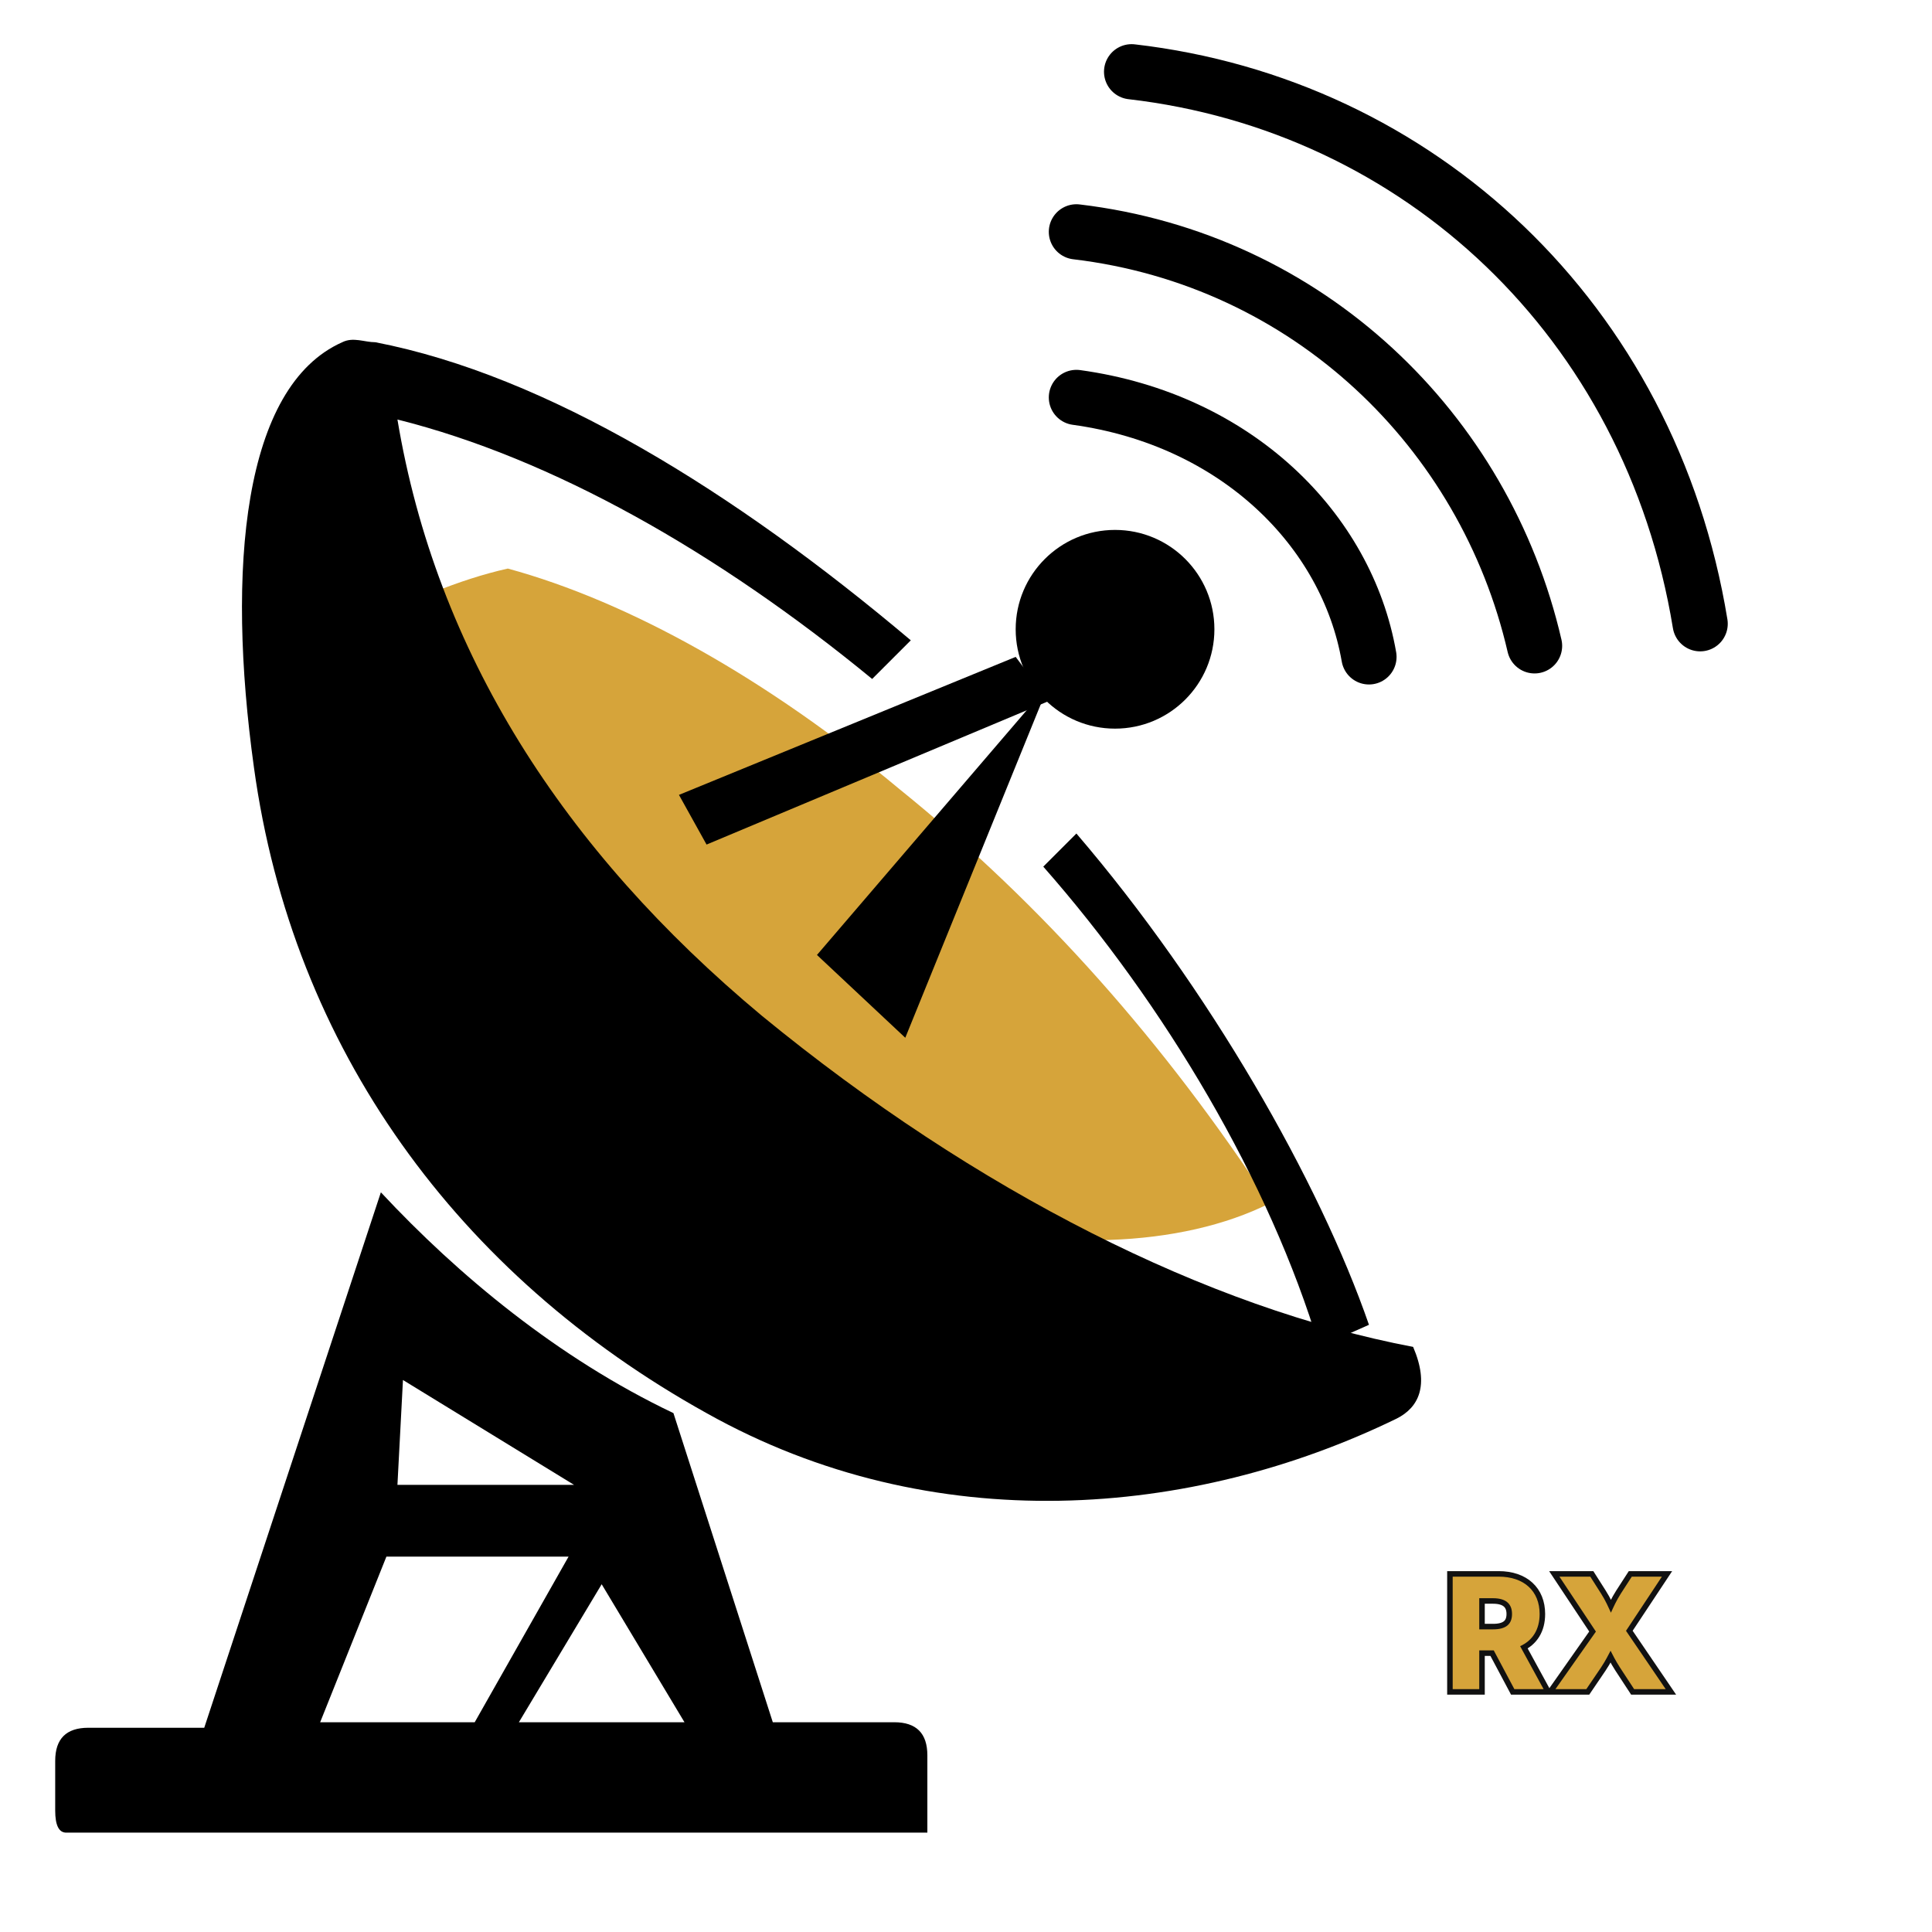
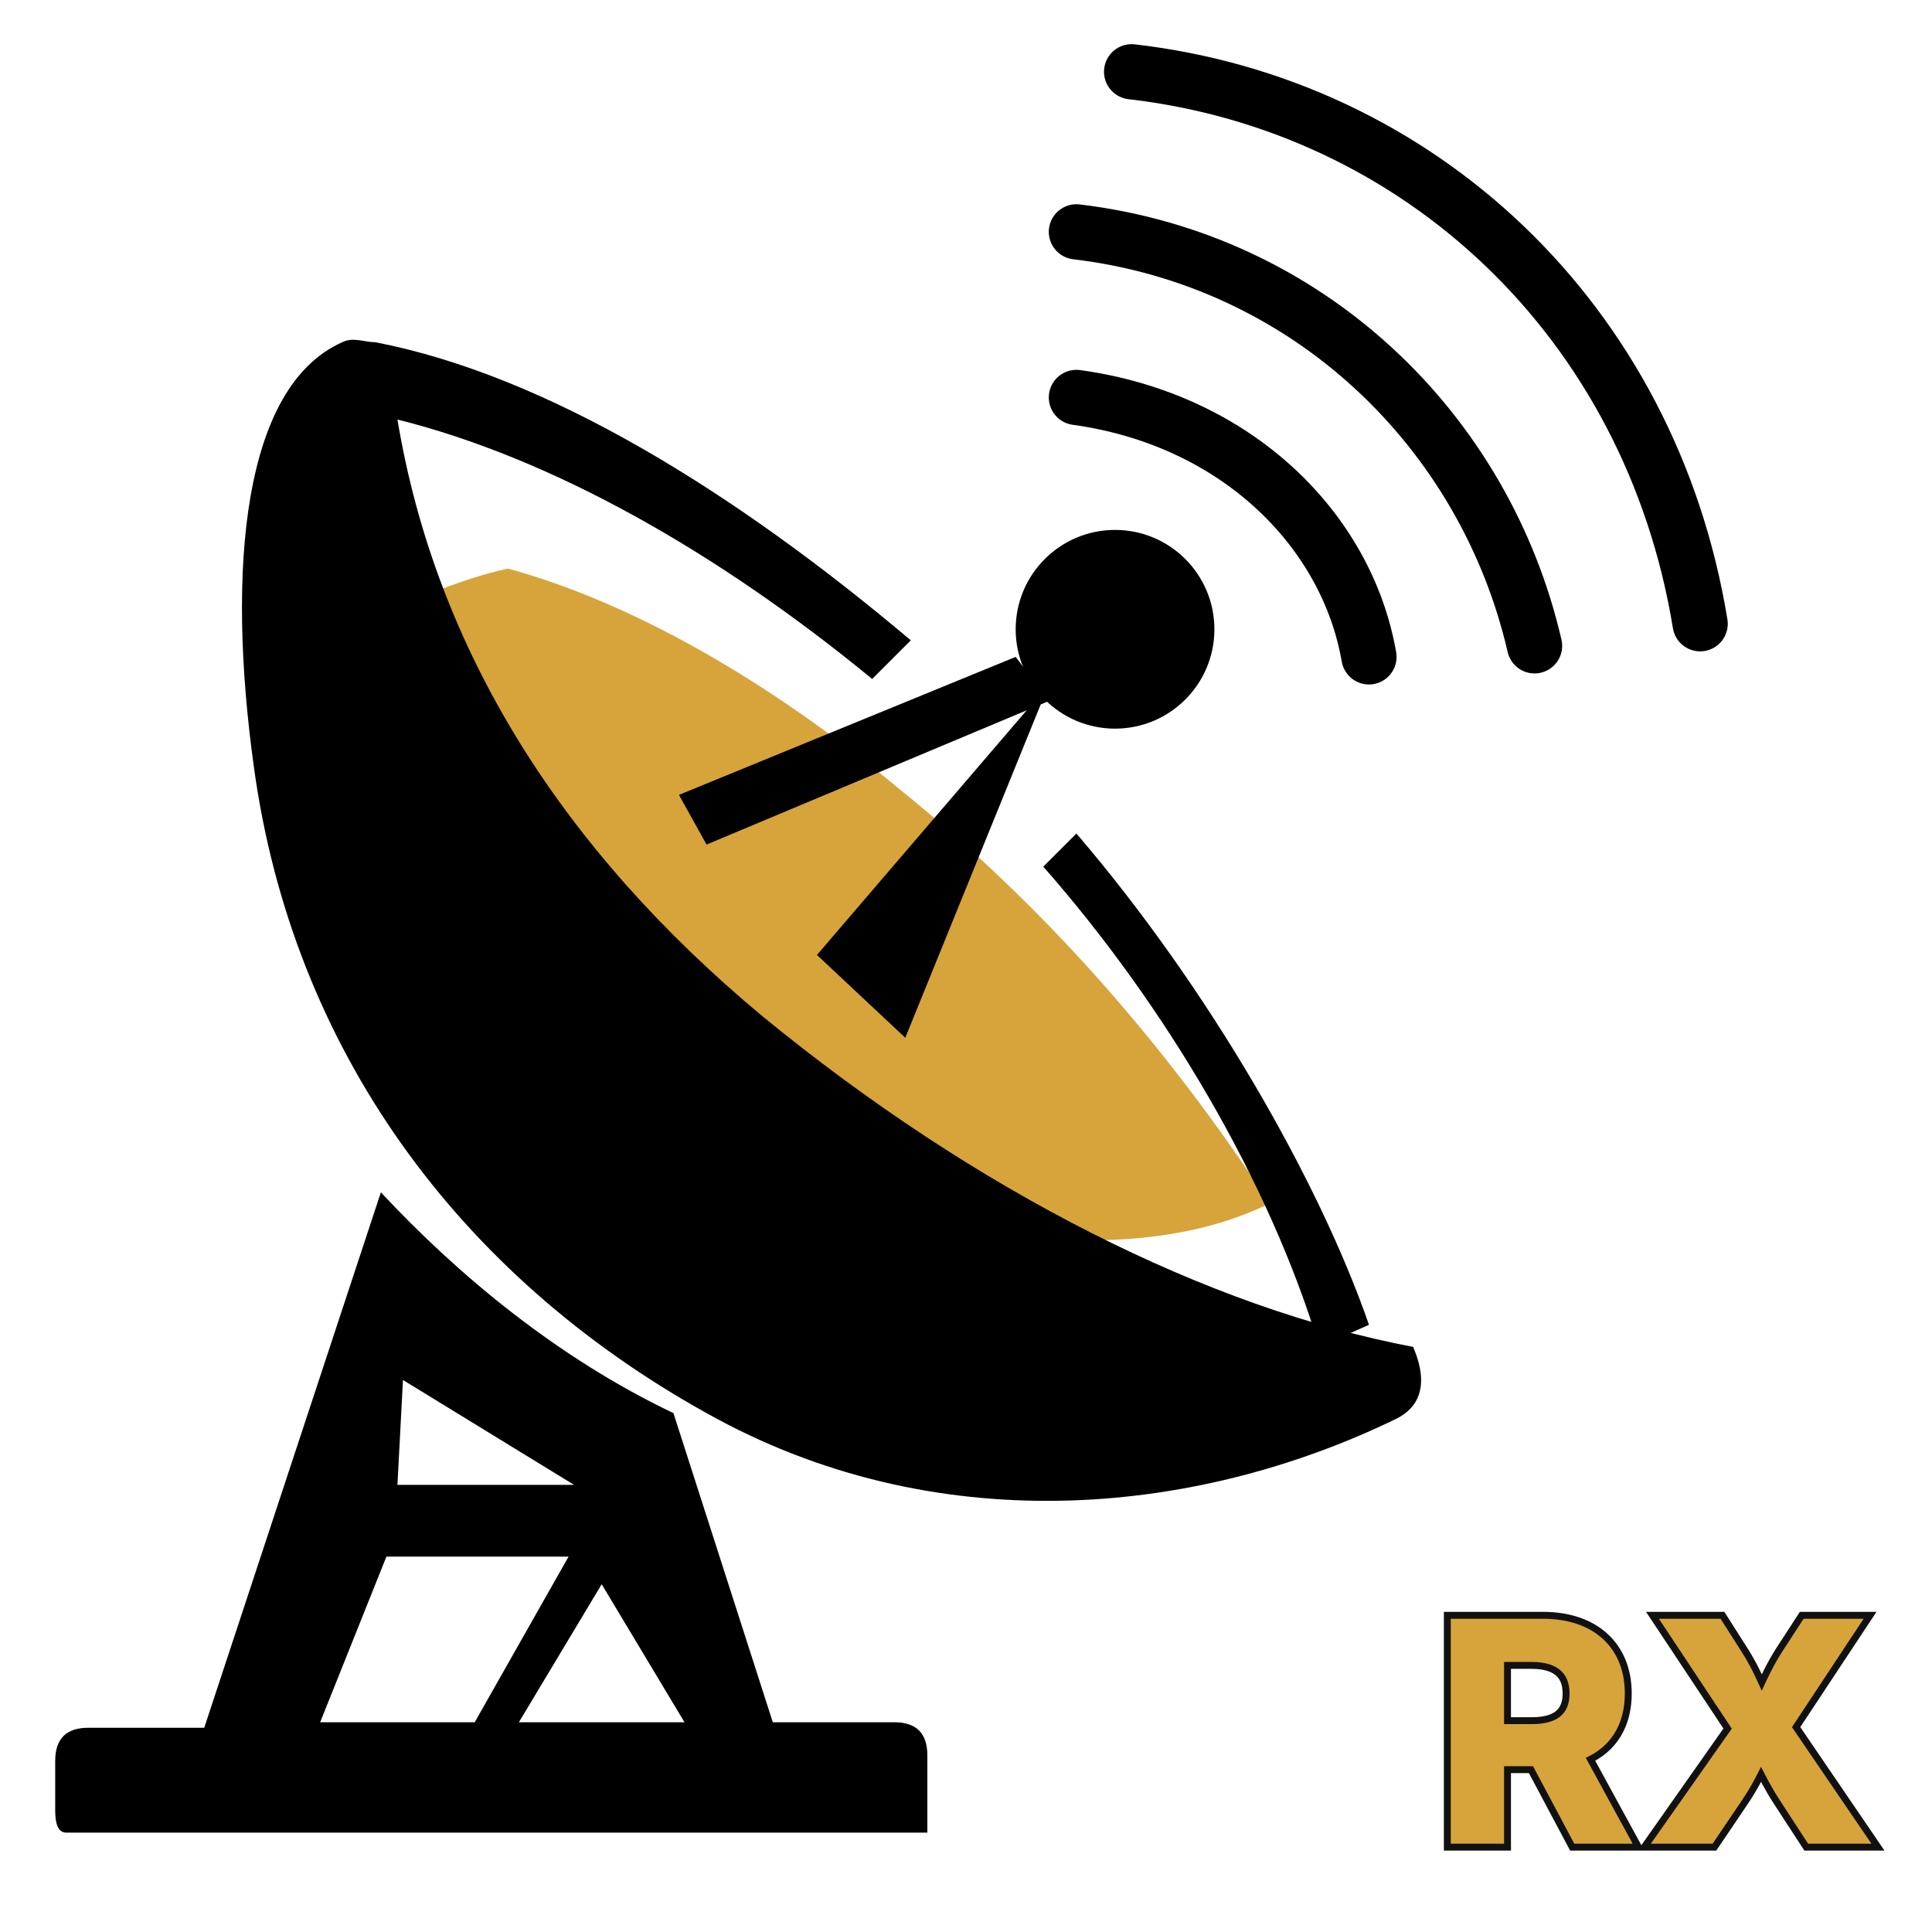
<svg xmlns="http://www.w3.org/2000/svg" viewBox="0 0 350 350" width="350" height="350" role="img" aria-labelledby="title desc">
  <path fill="#D6A43A" d="       M92 103       C114 109 139 123 163 143       C189 164 211 189 230 218       C214 226 190 227 166 220       C134 210 105 188 84 158       C74 144 68 129 66 113       C74 109 83 105 92 103       Z     " />
  <g fill="currentColor">
    <path fill-rule="evenodd" clip-rule="evenodd" d="         M12 332         Q10 332 10 328         V319         Q10 313 16 313         H37         L69 216         C83 231 101 246 122 256         L140 312         H162         Q168 312 168 318         V332         Z          M73 250         L104 269         H72         Z          M70 282         H103         L86 312         H58         Z          M109 287         L124 312         H94         Z       " />
    <path d="         M62 62         C44 70 41 103 46 139         C53 190 83 231 128 256         C169 279 216 275 253 257         C257 255 259 251 256 244         C219 237 177 216 138 184         C102 154 79 118 72 76         C100 83 130 100 158 123         L165 116         C133 89 99 68 68 62         C66 62 64 61 62 62         Z       " />
    <path d="         M195 151         C219 179 239 214 248 240         L239 244         C230 214 211 182 189 157         Z       " />
    <path d="M123 144 L184 119 L190 127 L128 153 Z" />
    <path d="M148 173 L190 124 L164 188 Z" />
    <circle cx="202" cy="114" r="18" />
  </g>
-   <text x="282" y="306" text-anchor="middle" font-family="system-ui, -apple-system, BlinkMacSystemFont, 'Segoe UI', sans-serif" font-size="28" font-weight="800" letter-spacing="1" fill="#D6A43A" stroke="#111111" stroke-width="2" paint-order="stroke fill">RX</text>
+   <text x="300" y="334" text-anchor="middle" font-family="system-ui, -apple-system, BlinkMacSystemFont, 'Segoe UI', sans-serif" font-size="56" font-weight="800" letter-spacing="1" fill="#D6A43A" stroke="#111111" stroke-width="2.5" paint-order="stroke fill">RX</text>
  <g fill="none" stroke="currentColor" stroke-width="10" stroke-linecap="round">
    <path d="M195 72 C224 76 244 96 248 119" />
    <path d="M195 42 C237 47 269 78 278 117" />
    <path d="M205 13 C257 19 299 58 308 113" />
  </g>
</svg>
